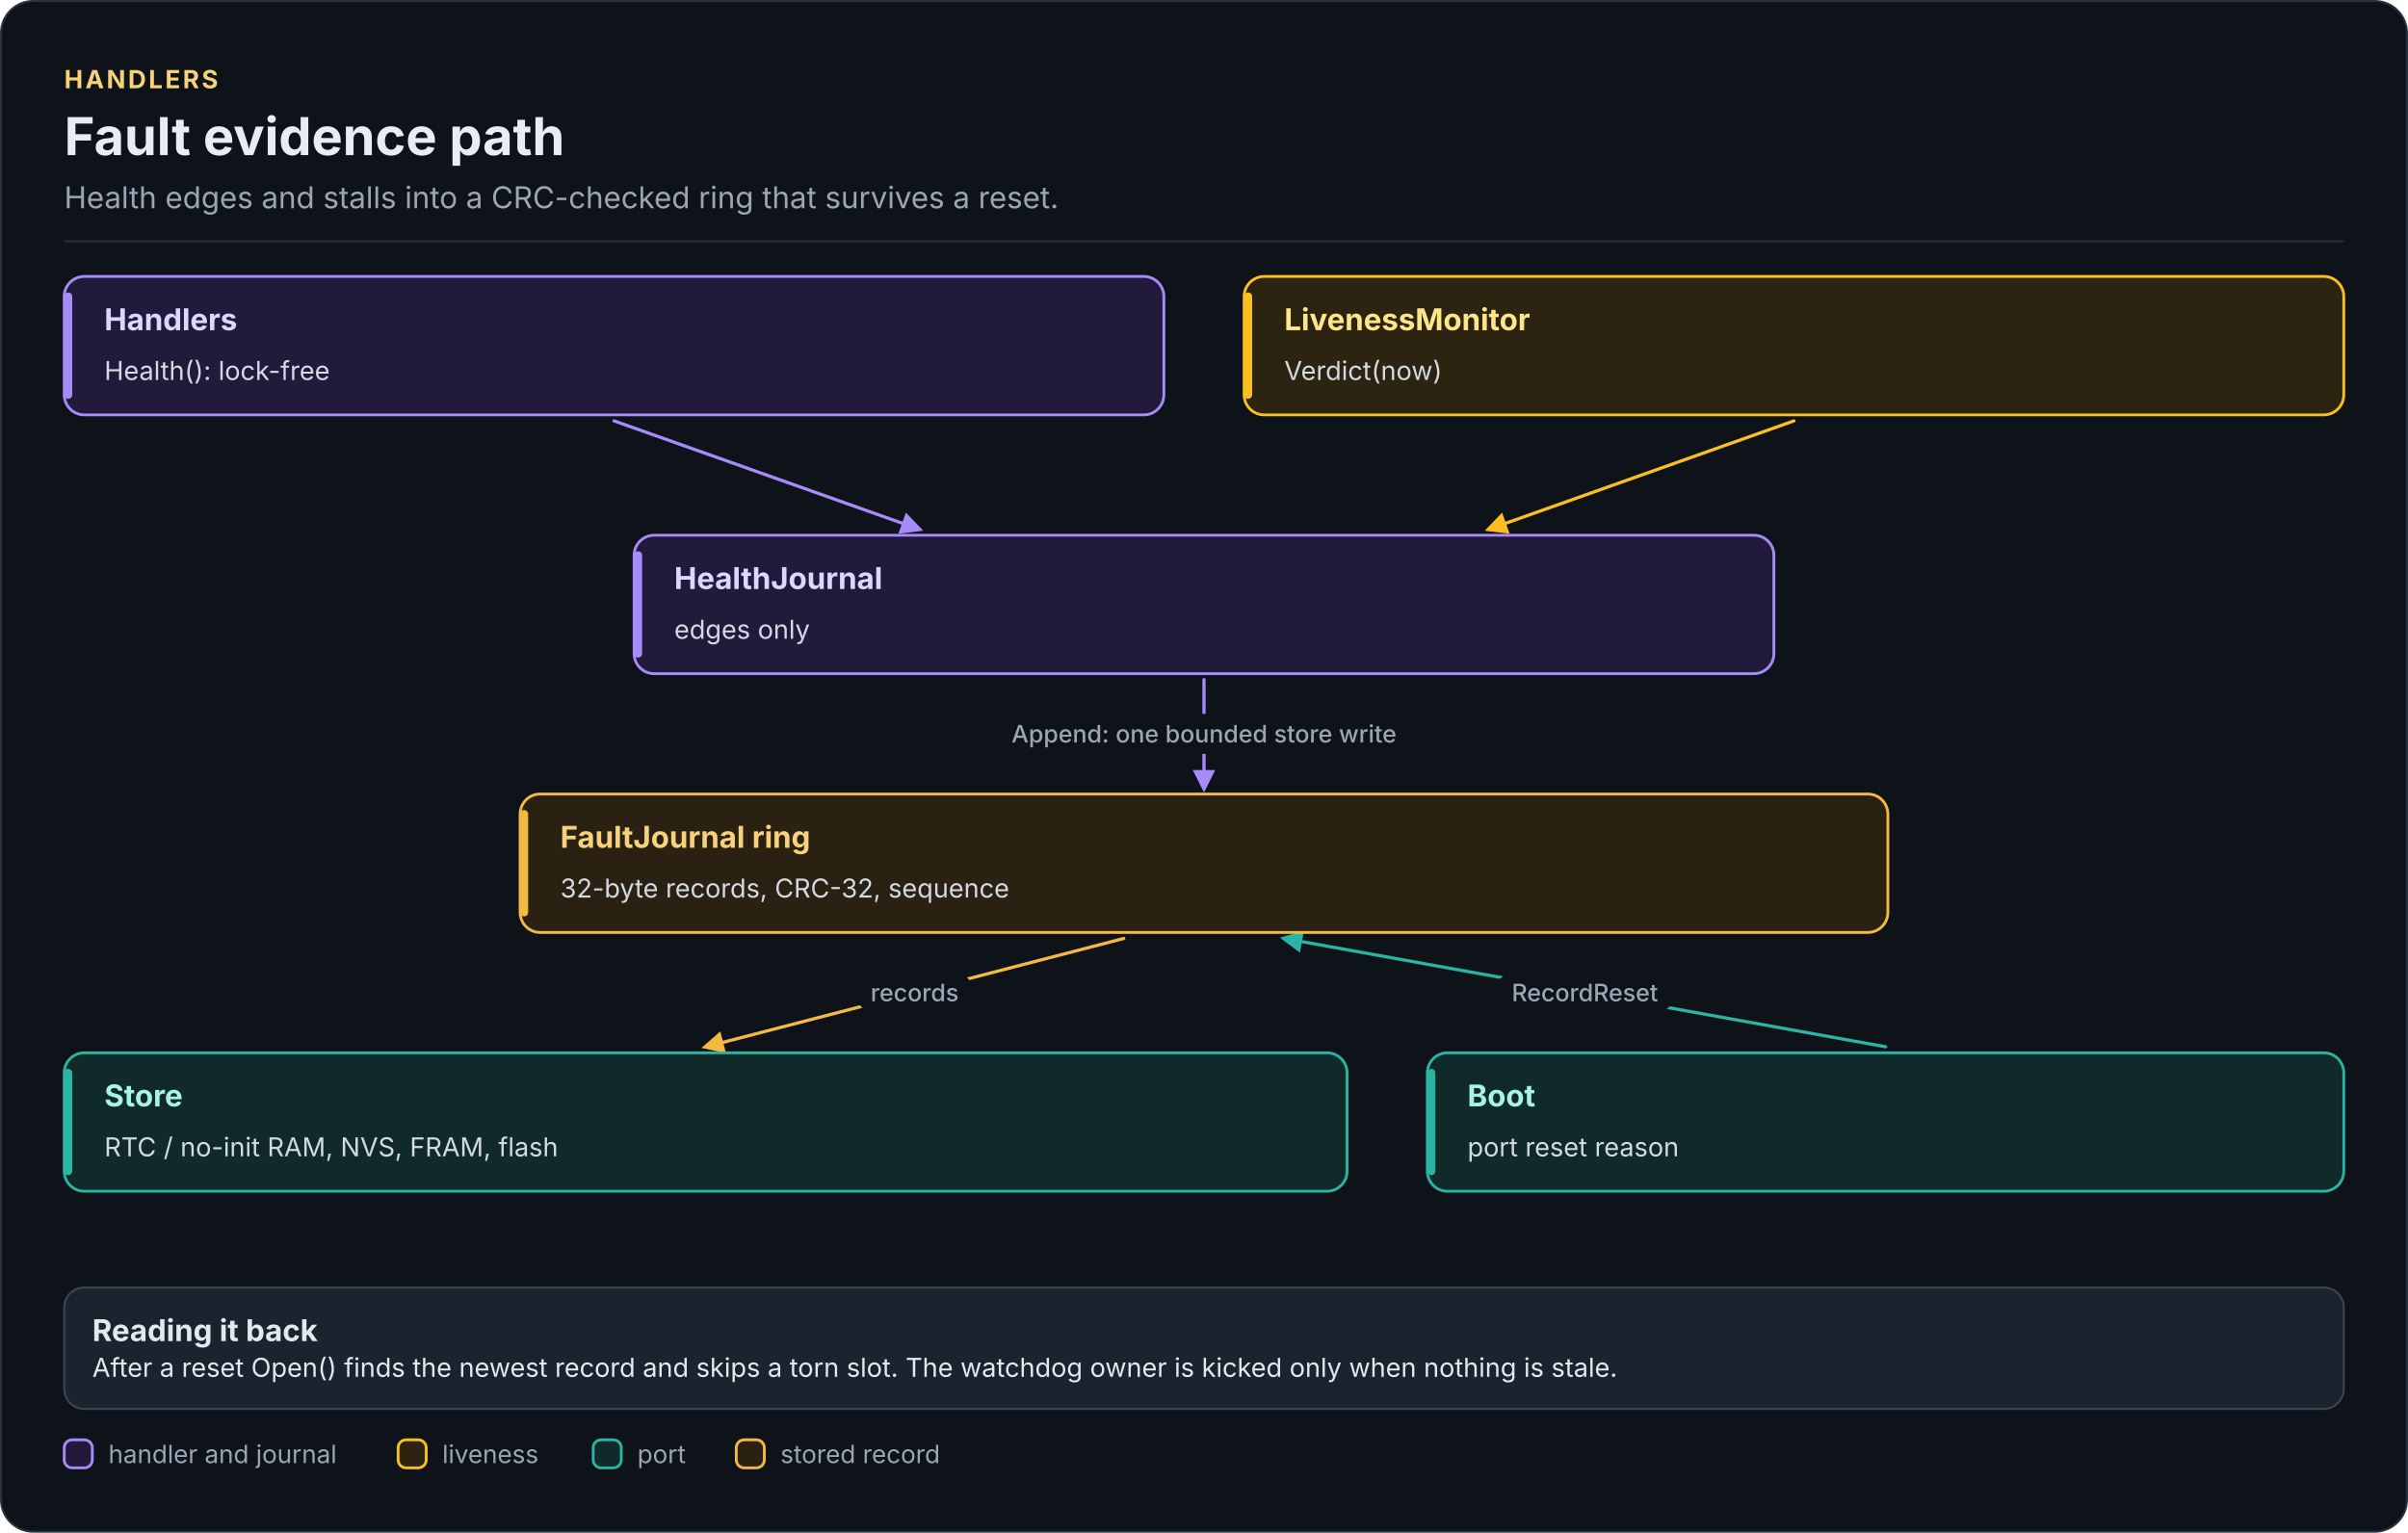
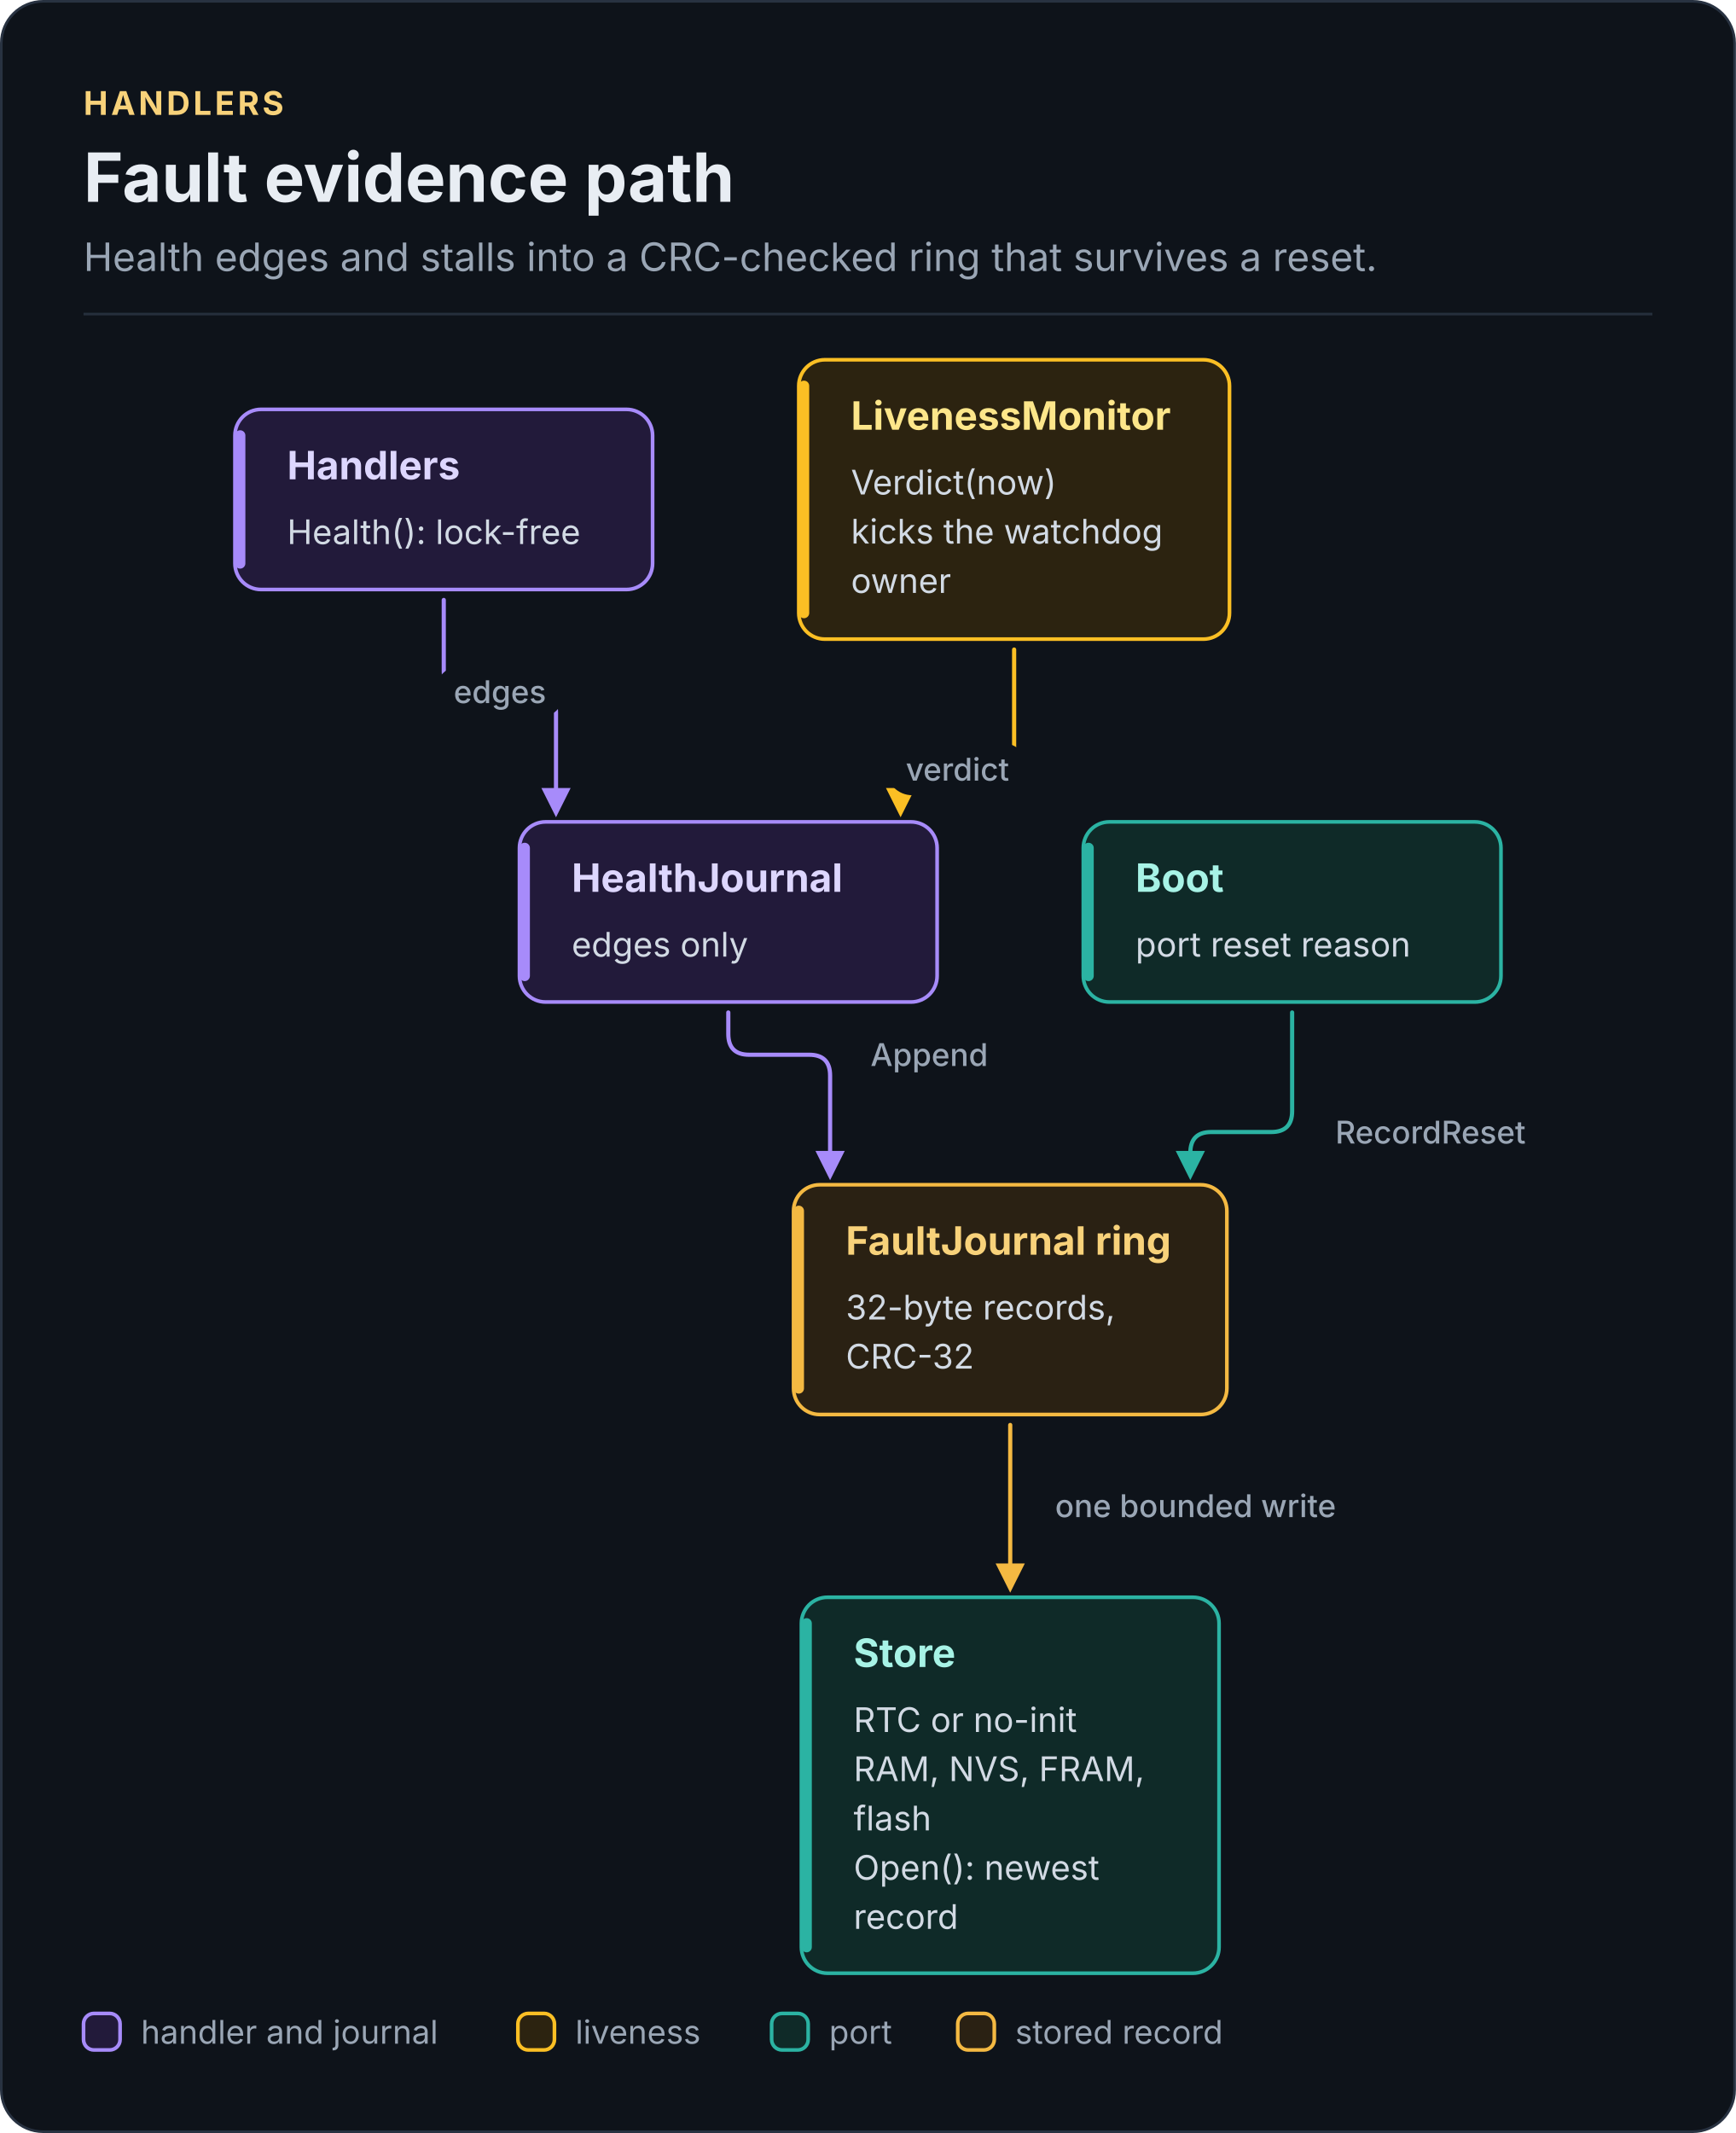
- <svg xmlns="http://www.w3.org/2000/svg" width="1200" height="764" viewBox="0 0 1200 764" role="img" aria-labelledby="fault-journal-title fault-journal-desc" font-family="Inter, 'Segoe UI', Roboto, 'Helvetica Neue', Arial, sans-serif">
+ <svg xmlns="http://www.w3.org/2000/svg" width="665" height="817" viewBox="0 0 665 817" role="img" aria-labelledby="fault-journal-title fault-journal-desc" font-family="Inter, 'Segoe UI', Roboto, 'Helvetica Neue', Arial, sans-serif">
  <defs>
-     <marker id="fk-arrow-amber-strong" viewBox="0 0 10 10" refX="8" refY="5" markerWidth="7" markerHeight="7" orient="auto-start-reverse">
+     <marker id="fault-journal-arrow-amber-strong" viewBox="0 0 10 10" refX="8" refY="5" markerWidth="7" markerHeight="7" orient="auto-start-reverse">
      <path d="M0 0L10 5L0 10z" fill="#FBBF24" />
    </marker>
-     <marker id="fk-arrow-brand-strong" viewBox="0 0 10 10" refX="8" refY="5" markerWidth="7" markerHeight="7" orient="auto-start-reverse">
+     <marker id="fault-journal-arrow-brand-strong" viewBox="0 0 10 10" refX="8" refY="5" markerWidth="7" markerHeight="7" orient="auto-start-reverse">
      <path d="M0 0L10 5L0 10z" fill="#F4B942" />
    </marker>
-     <marker id="fk-arrow-teal-strong" viewBox="0 0 10 10" refX="8" refY="5" markerWidth="7" markerHeight="7" orient="auto-start-reverse">
+     <marker id="fault-journal-arrow-teal-strong" viewBox="0 0 10 10" refX="8" refY="5" markerWidth="7" markerHeight="7" orient="auto-start-reverse">
      <path d="M0 0L10 5L0 10z" fill="#2BB3A3" />
    </marker>
-     <marker id="fk-arrow-violet-strong" viewBox="0 0 10 10" refX="8" refY="5" markerWidth="7" markerHeight="7" orient="auto-start-reverse">
+     <marker id="fault-journal-arrow-violet-strong" viewBox="0 0 10 10" refX="8" refY="5" markerWidth="7" markerHeight="7" orient="auto-start-reverse">
      <path d="M0 0L10 5L0 10z" fill="#A78BFA" />
    </marker>
  </defs>
-   <rect x="0.5" y="0.5" width="1199" height="763" rx="16" fill="#0E131A" stroke="#283241" />
+   <rect x="0.5" y="0.5" width="664" height="816" rx="16" fill="#0E131A" stroke="#283241" />
  <text x="32" y="44" font-size="12.5" font-weight="700" letter-spacing="1.2" fill="#F8D27A">HANDLERS</text>
  <text x="32" y="77.3" font-size="26" font-weight="700" fill="#E8EDF3">Fault evidence path</text>
  <text x="32" y="103.8" font-size="15" fill="#9AA6B5">Health edges and stalls into a CRC-checked ring that survives a reset.</text>
-   <rect x="32" y="119.8" width="1136" height="1" fill="#252F3C" />
-   <path d="M306 209.8 L458 263.8" fill="none" stroke="#A78BFA" stroke-width="1.6" stroke-linecap="round" stroke-linejoin="round" marker-end="url(#fk-arrow-violet-strong)" />
-   <path d="M894 209.8 L742 263.8" fill="none" stroke="#FBBF24" stroke-width="1.6" stroke-linecap="round" stroke-linejoin="round" marker-end="url(#fk-arrow-amber-strong)" />
-   <path d="M600 338.8 L600 392.8" fill="none" stroke="#A78BFA" stroke-width="1.6" stroke-linecap="round" stroke-linejoin="round" marker-end="url(#fk-arrow-violet-strong)" />
-   <path d="M560 467.8 L351.7 521.8" fill="none" stroke="#F4B942" stroke-width="1.6" stroke-linecap="round" stroke-linejoin="round" marker-end="url(#fk-arrow-brand-strong)" />
-   <path d="M939.7 521.8 L640 467.8" fill="none" stroke="#2BB3A3" stroke-width="1.6" stroke-linecap="round" stroke-linejoin="round" marker-end="url(#fk-arrow-teal-strong)" />
-   <rect x="32" y="137.8" width="548" height="69" rx="10" fill="#221A3A" stroke="#A78BFA" stroke-width="1.4" />
-   <rect x="32" y="145.8" width="4" height="53" rx="2" fill="#A78BFA" />
-   <rect x="620" y="137.8" width="548" height="69" rx="10" fill="#2C2310" stroke="#FBBF24" stroke-width="1.4" />
-   <rect x="620" y="145.8" width="4" height="53" rx="2" fill="#FBBF24" />
-   <rect x="316" y="266.8" width="568" height="69" rx="10" fill="#221A3A" stroke="#A78BFA" stroke-width="1.4" />
-   <rect x="316" y="274.8" width="4" height="53" rx="2" fill="#A78BFA" />
-   <rect x="259.2" y="395.8" width="681.6" height="69" rx="10" fill="#2A2113" stroke="#F4B942" stroke-width="1.4" />
-   <rect x="259.2" y="403.8" width="4" height="53" rx="2" fill="#F4B942" />
-   <rect x="32" y="524.8" width="639.3" height="69" rx="10" fill="#0F2A28" stroke="#2BB3A3" stroke-width="1.4" />
-   <rect x="32" y="532.8" width="4" height="53" rx="2" fill="#2BB3A3" />
-   <rect x="711.3" y="524.8" width="456.7" height="69" rx="10" fill="#0F2A28" stroke="#2BB3A3" stroke-width="1.4" />
-   <rect x="711.3" y="532.8" width="4" height="53" rx="2" fill="#2BB3A3" />
-   <rect x="32" y="641.8" width="1136" height="60.5" rx="10" fill="#1B232E" stroke="#3A4656" stroke-width="1" />
-   <text x="52" y="164.6" font-size="15" font-weight="700" fill="#DDD6FE">Handlers</text>
-   <text x="52" y="189.4" font-size="13" fill="#D2DAE4">Health(): lock-free</text>
-   <text x="640" y="164.6" font-size="15" font-weight="700" fill="#FDE68A">LivenessMonitor</text>
-   <text x="640" y="189.4" font-size="13" fill="#D2DAE4">Verdict(now)</text>
-   <text x="336" y="293.6" font-size="15" font-weight="700" fill="#DDD6FE">HealthJournal</text>
-   <text x="336" y="318.4" font-size="13" fill="#D2DAE4">edges only</text>
-   <text x="279.2" y="422.6" font-size="15" font-weight="700" fill="#F8D27A">FaultJournal ring</text>
-   <text x="279.2" y="447.4" font-size="13" fill="#D2DAE4">32-byte records, CRC-32, sequence</text>
-   <rect x="492.1" y="355.8" width="215.7" height="20" rx="10" fill="#0E131A" />
-   <text x="600" y="370.1" font-size="12" font-weight="500" text-anchor="middle" fill="#9AA6B5">Append: one bounded store write</text>
-   <text x="52" y="551.5" font-size="15" font-weight="700" fill="#A7F3E6">Store</text>
-   <text x="52" y="576.4" font-size="13" fill="#D2DAE4">RTC / no-init RAM, NVS, FRAM, flash</text>
-   <text x="731.3" y="551.5" font-size="15" font-weight="700" fill="#A7F3E6">Boot</text>
-   <text x="731.3" y="576.4" font-size="13" fill="#D2DAE4">port reset reason</text>
-   <rect x="426.3" y="484.8" width="59" height="20" rx="10" fill="#0E131A" />
-   <text x="455.8" y="499.1" font-size="12" font-weight="500" text-anchor="middle" fill="#9AA6B5">records</text>
-   <rect x="744.9" y="484.8" width="89.9" height="20" rx="10" fill="#0E131A" />
-   <text x="789.8" y="499.1" font-size="12" font-weight="500" text-anchor="middle" fill="#9AA6B5">RecordReset</text>
-   <text x="46" y="668.5" font-size="15" font-weight="700" fill="#E2E8F0">Reading it back</text>
-   <text x="46" y="686.3" font-size="13" fill="#E2E8F0">After a reset Open() finds the newest record and skips a torn slot. The watchdog owner is kicked only when nothing is stale.</text>
-   <rect x="32" y="717.7" width="14" height="14" rx="4" fill="#221A3A" stroke="#A78BFA" stroke-width="1.4" />
-   <text x="54" y="729.3" font-size="12.5" fill="#9AA6B5">handler and journal</text>
-   <rect x="198.4" y="717.7" width="14" height="14" rx="4" fill="#2C2310" stroke="#FBBF24" stroke-width="1.4" />
-   <text x="220.4" y="729.3" font-size="12.5" fill="#9AA6B5">liveness</text>
-   <rect x="295.6" y="717.7" width="14" height="14" rx="4" fill="#0F2A28" stroke="#2BB3A3" stroke-width="1.4" />
-   <text x="317.6" y="729.3" font-size="12.5" fill="#9AA6B5">port</text>
-   <rect x="366.9" y="717.7" width="14" height="14" rx="4" fill="#2A2113" stroke="#F4B942" stroke-width="1.4" />
-   <text x="388.9" y="729.3" font-size="12.5" fill="#9AA6B5">stored record</text>
+   <rect x="32" y="119.8" width="601" height="1" fill="#252F3C" />
+   <path d="M170 229.8 L170 257 Q170 265 178 265 L205 265 Q213 265 213 273 L213 310.8" fill="none" stroke="#A78BFA" stroke-width="1.6" stroke-linecap="round" stroke-linejoin="round" marker-end="url(#fault-journal-arrow-violet-strong)" />
+   <path d="M388.5 248.8 L388.5 286.6 Q388.5 294.6 380.5 294.6 L353 294.6 Q345 294.6 345 302.6 L345 310.8" fill="none" stroke="#FBBF24" stroke-width="1.6" stroke-linecap="round" stroke-linejoin="round" marker-end="url(#fault-journal-arrow-amber-strong)" />
+   <path d="M279 387.8 L279 396 Q279 404 287 404 L310 404 Q318 404 318 412 L318 449.8" fill="none" stroke="#A78BFA" stroke-width="1.6" stroke-linecap="round" stroke-linejoin="round" marker-end="url(#fault-journal-arrow-violet-strong)" />
+   <path d="M495 387.8 L495 425.6 Q495 433.6 487 433.6 L464 433.6 Q456 433.6 456 441.6 L456 449.8" fill="none" stroke="#2BB3A3" stroke-width="1.6" stroke-linecap="round" stroke-linejoin="round" marker-end="url(#fault-journal-arrow-teal-strong)" />
+   <path d="M387 545.8 L387 607.8" fill="none" stroke="#F4B942" stroke-width="1.6" stroke-linecap="round" stroke-linejoin="round" marker-end="url(#fault-journal-arrow-brand-strong)" />
+   <rect x="90" y="156.8" width="160" height="69" rx="10" fill="#221A3A" stroke="#A78BFA" stroke-width="1.4" />
+   <rect x="90" y="164.8" width="4" height="53" rx="2" fill="#A78BFA" />
+   <rect x="306" y="137.8" width="165" height="107" rx="10" fill="#2C2310" stroke="#FBBF24" stroke-width="1.4" />
+   <rect x="306" y="145.8" width="4" height="91" rx="2" fill="#FBBF24" />
+   <rect x="199" y="314.8" width="160" height="69" rx="10" fill="#221A3A" stroke="#A78BFA" stroke-width="1.4" />
+   <rect x="199" y="322.8" width="4" height="53" rx="2" fill="#A78BFA" />
+   <rect x="415" y="314.8" width="160" height="69" rx="10" fill="#0F2A28" stroke="#2BB3A3" stroke-width="1.4" />
+   <rect x="415" y="322.8" width="4" height="53" rx="2" fill="#2BB3A3" />
+   <rect x="304" y="453.8" width="166" height="88" rx="10" fill="#2A2113" stroke="#F4B942" stroke-width="1.4" />
+   <rect x="304" y="461.8" width="4" height="72" rx="2" fill="#F4B942" />
+   <rect x="307" y="611.8" width="160" height="144" rx="10" fill="#0F2A28" stroke="#2BB3A3" stroke-width="1.4" />
+   <rect x="307" y="619.8" width="4" height="128" rx="2" fill="#2BB3A3" />
+   <text x="110" y="183.6" font-size="15" font-weight="700" fill="#DDD6FE">Handlers</text>
+   <text x="110" y="208.4" font-size="13" fill="#D2DAE4">Health(): lock-free</text>
+   <text x="326" y="164.6" font-size="15" font-weight="700" fill="#FDE68A">LivenessMonitor</text>
+   <text x="326" y="189.4" font-size="13" fill="#D2DAE4">Verdict(now)</text>
+   <text x="326" y="208.2" font-size="13" fill="#D2DAE4">kicks the watchdog</text>
+   <text x="326" y="227.1" font-size="13" fill="#D2DAE4">owner</text>
+   <text x="219" y="341.6" font-size="15" font-weight="700" fill="#DDD6FE">HealthJournal</text>
+   <text x="219" y="366.4" font-size="13" fill="#D2DAE4">edges only</text>
+   <text x="435" y="341.6" font-size="15" font-weight="700" fill="#A7F3E6">Boot</text>
+   <text x="435" y="366.4" font-size="13" fill="#D2DAE4">port reset reason</text>
+   <text x="324" y="480.6" font-size="15" font-weight="700" fill="#F8D27A">FaultJournal ring</text>
+   <text x="324" y="505.4" font-size="13" fill="#D2DAE4">32-byte records,</text>
+   <text x="324" y="524.2" font-size="13" fill="#D2DAE4">CRC-32</text>
+   <text x="327" y="638.5" font-size="15" font-weight="700" fill="#A7F3E6">Store</text>
+   <text x="327" y="663.4" font-size="13" fill="#D2DAE4">RTC or no-init</text>
+   <text x="327" y="682.2" font-size="13" fill="#D2DAE4">RAM, NVS, FRAM,</text>
+   <text x="327" y="701.1" font-size="13" fill="#D2DAE4">flash</text>
+   <text x="327" y="720" font-size="13" fill="#D2DAE4">Open(): newest</text>
+   <text x="327" y="738.8" font-size="13" fill="#D2DAE4">record</text>
+   <rect x="166.7" y="255" width="49.5" height="20" rx="10" fill="#0E131A" />
+   <text x="191.5" y="269.3" font-size="12" font-weight="500" text-anchor="middle" fill="#9AA6B5">edges</text>
+   <rect x="339.5" y="284.6" width="54.4" height="20" rx="10" fill="#0E131A" />
+   <text x="366.8" y="299" font-size="12" font-weight="500" text-anchor="middle" fill="#9AA6B5">verdict</text>
+   <rect x="326.1" y="394" width="59.7" height="20" rx="10" fill="#0E131A" />
+   <text x="356" y="408.3" font-size="12" font-weight="500" text-anchor="middle" fill="#9AA6B5">Append</text>
+   <rect x="503.1" y="423.6" width="89.9" height="20" rx="10" fill="#0E131A" />
+   <text x="548" y="438" font-size="12" font-weight="500" text-anchor="middle" fill="#9AA6B5">RecordReset</text>
+   <rect x="394.9" y="566.8" width="126.1" height="20" rx="10" fill="#0E131A" />
+   <text x="458" y="581.1" font-size="12" font-weight="500" text-anchor="middle" fill="#9AA6B5">one bounded write</text>
+   <rect x="32" y="771.2" width="14" height="14" rx="4" fill="#221A3A" stroke="#A78BFA" stroke-width="1.4" />
+   <text x="54" y="782.8" font-size="12.5" fill="#9AA6B5">handler and journal</text>
+   <rect x="198.4" y="771.2" width="14" height="14" rx="4" fill="#2C2310" stroke="#FBBF24" stroke-width="1.4" />
+   <text x="220.4" y="782.8" font-size="12.5" fill="#9AA6B5">liveness</text>
+   <rect x="295.6" y="771.2" width="14" height="14" rx="4" fill="#0F2A28" stroke="#2BB3A3" stroke-width="1.4" />
+   <text x="317.6" y="782.8" font-size="12.5" fill="#9AA6B5">port</text>
+   <rect x="366.9" y="771.2" width="14" height="14" rx="4" fill="#2A2113" stroke="#F4B942" stroke-width="1.4" />
+   <text x="388.9" y="782.8" font-size="12.5" fill="#9AA6B5">stored record</text>
</svg>
